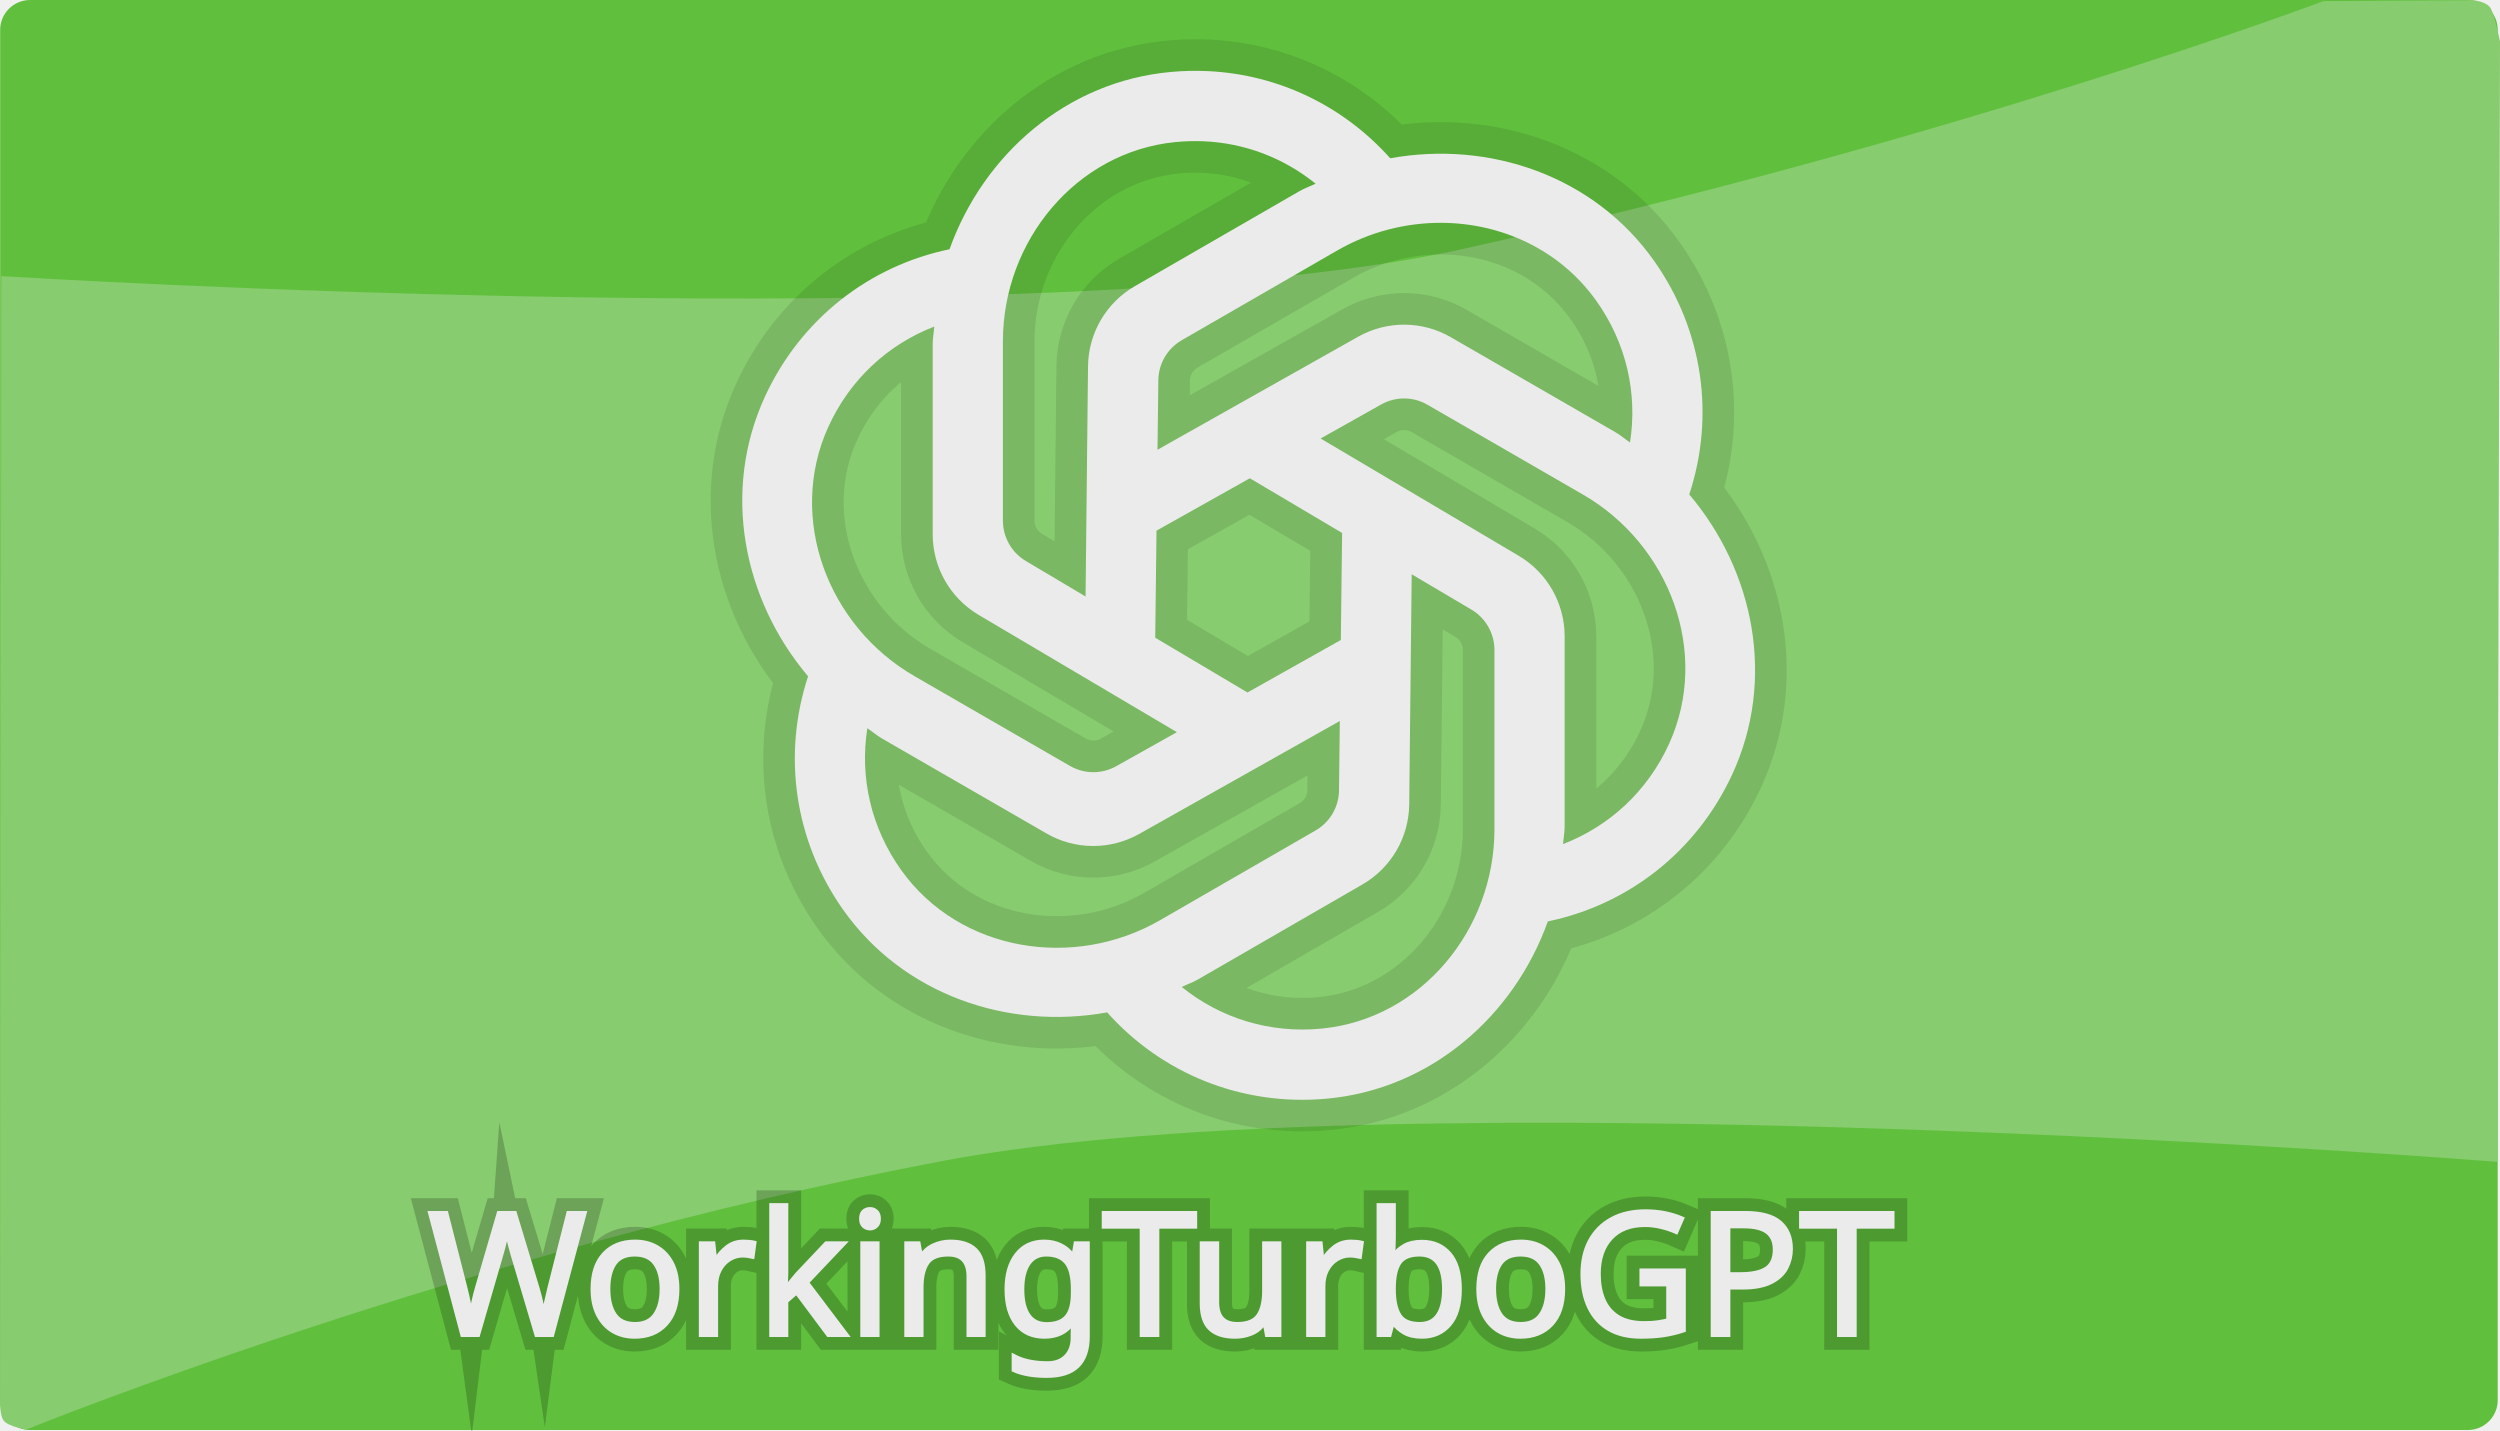
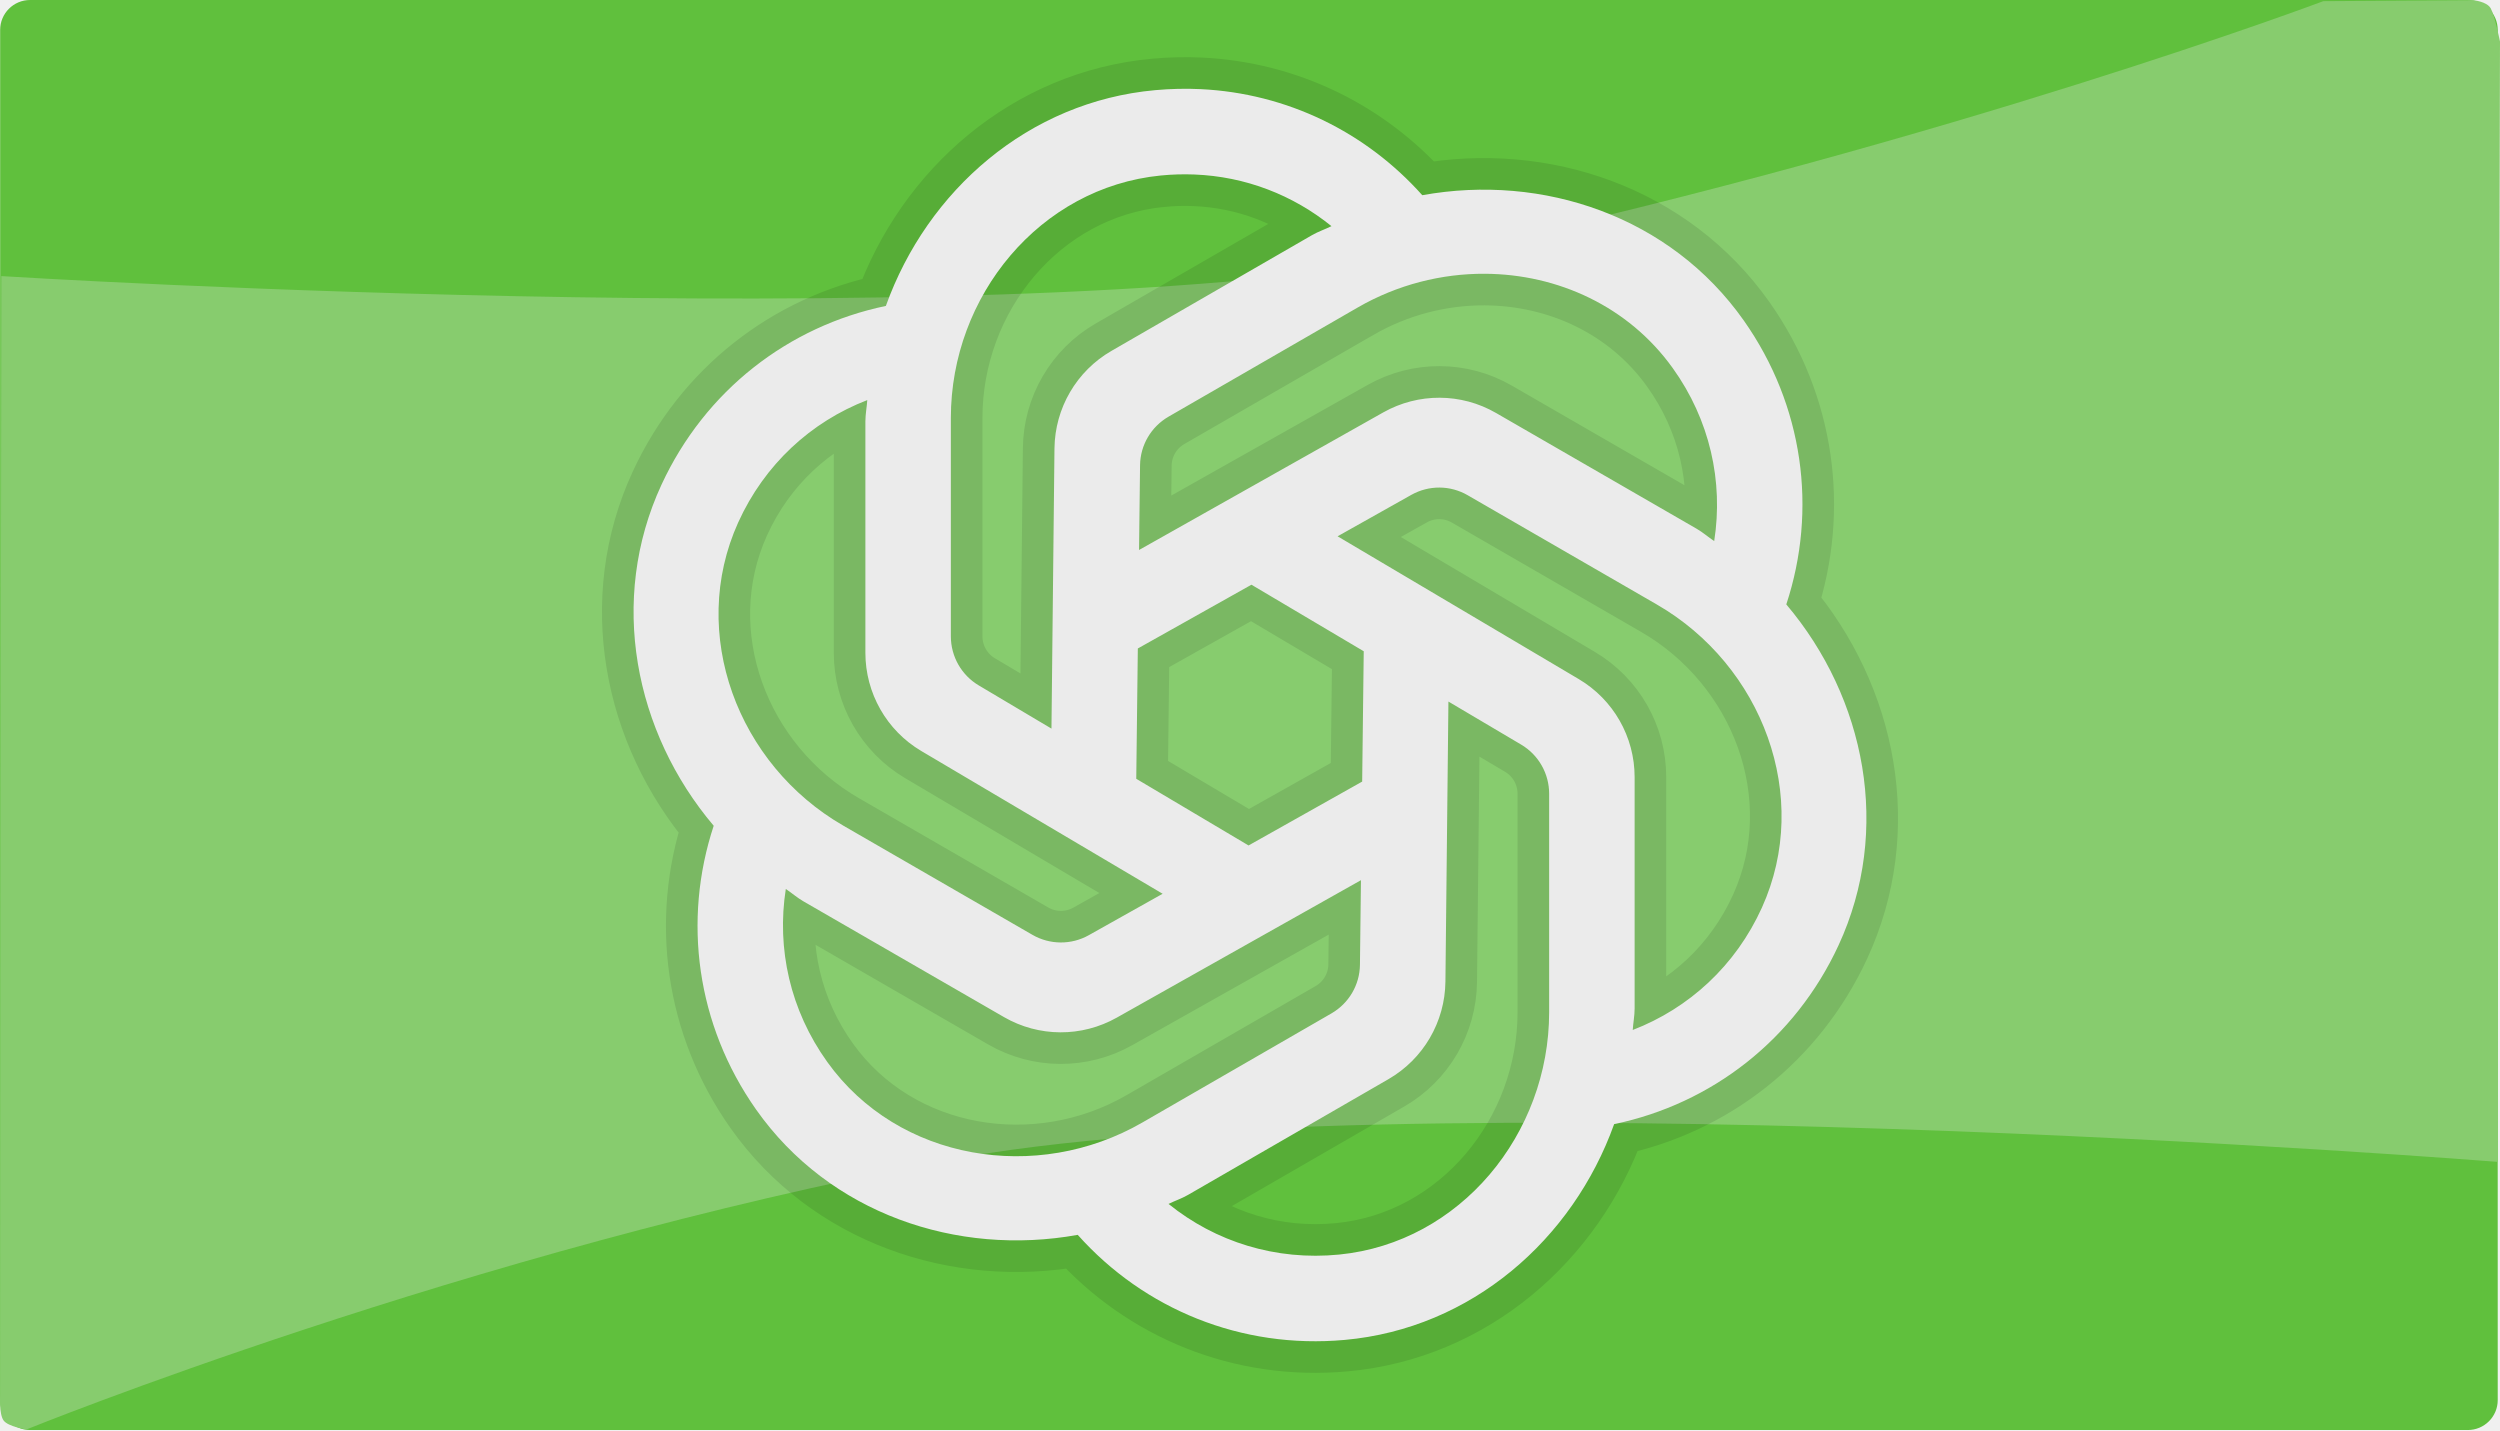
<svg xmlns="http://www.w3.org/2000/svg" version="1.1" width="375.865" height="215" viewBox="0,0,375.865,215">
-   <g transform="translate(-52.26755,-72.24528)">
+   <g transform="translate(-52.26754,-72.24528)">
    <g data-paper-data="{&quot;isPaintingLayer&quot;:true}" fill-rule="nonzero" stroke-linecap="butt" stroke-linejoin="miter" stroke-miterlimit="10" stroke-dasharray="" stroke-dashoffset="0" style="mix-blend-mode: normal">
      <g stroke="none" stroke-width="0">
        <path d="M56.791,287.245c-2.485,0 -4.5,-2.015 -4.5,-4.5v-206c0,-2.485 2.015,-4.5 4.5,-4.5h366.5c2.485,0 4.5,2.015 4.5,4.5v206c0,2.485 -2.015,4.5 -4.5,4.5z" fill="#60c03d" />
        <path d="M52.46,113.755c0,0 156.865,9.835 219.698,-4.072c73.97,-16.373 129.402,-37.261 129.402,-37.261l22.491,-0.147c0,0 2.08,0.155 2.687,1.224c0.607,1.069 1.394,5.001 1.394,5.001l-0.439,168.422c0,0 -164.852,-13.12 -233.554,-0.162c-71.669,13.518 -137.879,40.395 -137.879,40.395c0,0 -2.778,-0.402 -3.456,-1.352c-0.709,-0.993 -0.511,-3.882 -0.511,-3.882z" fill="#87cc6e" />
      </g>
      <g>
-         <path d="M261.279,96.04c14.906,-2.7 30.66,2.627 39.712,15.478c7.379,10.478 9.11,23.366 5.251,35.066c9.786,11.559 13.047,27.857 6.447,42.117c-5.387,11.628 -15.66,19.567 -27.712,22.076c-5.115,14.26 -17.624,25.241 -33.279,26.653c-12.764,1.157 -24.777,-3.791 -32.976,-12.976c-14.906,2.7 -30.673,-2.627 -39.725,-15.478c-7.37,-10.474 -9.091,-23.356 -5.237,-35.052c-9.787,-11.559 -13.047,-27.87 -6.447,-42.131c5.387,-11.634 15.66,-19.566 27.712,-22.076c5.115,-14.261 17.624,-25.241 33.279,-26.653c1.892,-0.171 3.757,-0.213 5.608,-0.124c10.635,0.513 20.384,5.276 27.368,13.1zM228.976,93.607c-14.962,1.485 -25.925,14.906 -25.925,29.938v26.983c0,2.484 1.311,4.795 3.45,6.062l8.976,5.333l0.371,-34.612c0.056,-4.976 2.731,-9.557 7.038,-12.041l24.77,-14.296c0.776,-0.448 1.61,-0.719 2.406,-1.113c-4.76,-3.844 -10.618,-6.131 -16.921,-6.378c-1.372,-0.054 -2.762,-0.015 -4.165,0.124zM253.306,109.91l-23.368,13.485c-2.154,1.246 -3.491,3.523 -3.519,6.007l-0.124,10.461l30.158,-16.99c4.335,-2.442 9.631,-2.423 13.938,0.069l24.77,14.296c0.777,0.449 1.431,1.033 2.172,1.526c1.153,-7.356 -0.532,-14.974 -5.127,-21.375c-5.476,-7.636 -14.212,-11.589 -23.175,-11.643c-5.378,-0.032 -10.843,1.346 -15.725,4.165zM176.783,136.467c-6.193,13.696 -0.058,29.913 12.962,37.43l23.382,13.498c2.154,1.246 4.801,1.259 6.969,0.041l9.113,-5.113l-29.815,-17.636c-4.279,-2.534 -6.9,-7.148 -6.9,-12.124v-28.578c0,-0.894 0.178,-1.755 0.234,-2.639c-6.945,2.681 -12.694,7.939 -15.945,15.12zM259.918,133.058l-9.1,5.113l29.787,17.636c4.279,2.534 6.9,7.134 6.9,12.11v28.591c0,0.896 -0.177,1.753 -0.234,2.639c6.947,-2.68 12.707,-7.937 15.959,-15.12c6.193,-13.696 0.044,-29.913 -12.976,-37.43l-23.368,-13.498c-1.077,-0.623 -2.276,-0.941 -3.478,-0.948c-1.202,-0.007 -2.408,0.298 -3.491,0.907zM226.144,152.027l-0.192,16.096l13.87,8.234l14.034,-7.89l0.192,-16.096l-13.87,-8.22zM264.138,193.182c-0.056,4.976 -2.731,9.557 -7.038,12.041l-24.756,14.296c-0.776,0.448 -1.61,0.719 -2.405,1.113c5.795,4.681 13.236,7.032 21.086,6.254c14.962,-1.485 25.925,-14.905 25.925,-29.938v-26.983c0,-2.484 -1.311,-4.795 -3.45,-6.062l-8.99,-5.32zM223.546,197.622c-4.335,2.442 -9.631,2.423 -13.938,-0.069l-24.77,-14.296c-0.777,-0.449 -1.431,-1.033 -2.172,-1.526c-1.153,7.356 0.532,14.974 5.127,21.375c8.762,12.218 25.881,14.994 38.901,7.478l23.368,-13.485c2.154,-1.246 3.491,-3.523 3.519,-6.007l0.124,-10.447z" fill="none" stroke-opacity="0.098" stroke="#000000" stroke-width="9.5" />
-         <path d="M261.279,96.04c14.906,-2.7 30.66,2.627 39.712,15.478c7.379,10.478 9.11,23.366 5.251,35.066c9.786,11.559 13.047,27.857 6.447,42.117c-5.387,11.628 -15.66,19.567 -27.712,22.076c-5.115,14.26 -17.624,25.241 -33.279,26.653c-12.764,1.157 -24.777,-3.791 -32.976,-12.976c-14.906,2.7 -30.673,-2.627 -39.725,-15.478c-7.37,-10.474 -9.091,-23.356 -5.237,-35.052c-9.787,-11.559 -13.047,-27.87 -6.447,-42.131c5.387,-11.634 15.66,-19.566 27.712,-22.076c5.115,-14.261 17.624,-25.241 33.279,-26.653c1.892,-0.171 3.757,-0.213 5.608,-0.124c10.635,0.513 20.384,5.276 27.368,13.1zM228.976,93.607c-14.962,1.485 -25.925,14.906 -25.925,29.938v26.983c0,2.484 1.311,4.795 3.45,6.062l8.976,5.333l0.371,-34.612c0.056,-4.976 2.731,-9.557 7.038,-12.041l24.77,-14.296c0.776,-0.448 1.61,-0.719 2.406,-1.113c-4.76,-3.844 -10.618,-6.131 -16.921,-6.378c-1.372,-0.054 -2.762,-0.015 -4.165,0.124zM253.306,109.91l-23.368,13.485c-2.154,1.246 -3.491,3.523 -3.519,6.007l-0.124,10.461l30.158,-16.99c4.335,-2.442 9.631,-2.423 13.938,0.069l24.77,14.296c0.777,0.449 1.431,1.033 2.172,1.526c1.153,-7.356 -0.532,-14.974 -5.127,-21.375c-5.476,-7.636 -14.212,-11.589 -23.175,-11.643c-5.378,-0.032 -10.843,1.346 -15.725,4.165zM176.783,136.467c-6.193,13.696 -0.058,29.913 12.962,37.43l23.382,13.498c2.154,1.246 4.801,1.259 6.969,0.041l9.113,-5.113l-29.815,-17.636c-4.279,-2.534 -6.9,-7.148 -6.9,-12.124v-28.578c0,-0.894 0.178,-1.755 0.234,-2.639c-6.945,2.681 -12.694,7.939 -15.945,15.12zM259.918,133.058l-9.1,5.113l29.787,17.636c4.279,2.534 6.9,7.134 6.9,12.11v28.591c0,0.896 -0.177,1.753 -0.234,2.639c6.947,-2.68 12.707,-7.937 15.959,-15.12c6.193,-13.696 0.044,-29.913 -12.976,-37.43l-23.368,-13.498c-1.077,-0.623 -2.276,-0.941 -3.478,-0.948c-1.202,-0.007 -2.408,0.298 -3.491,0.907zM226.144,152.027l-0.192,16.096l13.87,8.234l14.034,-7.89l0.192,-16.096l-13.87,-8.22zM264.138,193.182c-0.056,4.976 -2.731,9.557 -7.038,12.041l-24.756,14.296c-0.776,0.448 -1.61,0.719 -2.405,1.113c5.795,4.681 13.236,7.032 21.086,6.254c14.962,-1.485 25.925,-14.905 25.925,-29.938v-26.983c0,-2.484 -1.311,-4.795 -3.45,-6.062l-8.99,-5.32zM223.546,197.622c-4.335,2.442 -9.631,2.423 -13.938,-0.069l-24.77,-14.296c-0.777,-0.449 -1.431,-1.033 -2.172,-1.526c-1.153,7.356 0.532,14.974 5.127,21.375c8.762,12.218 25.881,14.994 38.901,7.478l23.368,-13.485c2.154,-1.246 3.491,-3.523 3.519,-6.007l0.124,-10.447z" fill="#ebebeb" stroke="none" stroke-width="1" />
-       </g>
-       <g font-family="Pixel" font-weight="normal" font-size="40" text-anchor="start">
-         <text transform="translate(116.6373,272.9353) scale(0.64085,0.64085)" font-size="40" xml:space="preserve" fill-opacity="0.122" fill="#ffffff" fill-rule="nonzero" stroke-opacity="0.2" stroke="#000000" stroke-width="7" stroke-linecap="butt" stroke-linejoin="miter" stroke-miterlimit="10" stroke-dasharray="" stroke-dashoffset="0" font-family="Pixel" font-weight="normal" text-anchor="start" style="mix-blend-mode: normal">
-           <tspan x="0" dy="0">WorkingTurboGPT</tspan>
-         </text>
-         <text transform="translate(116.6373,272.9353) scale(0.64085,0.64085)" font-size="40" xml:space="preserve" fill="#ebebeb" fill-rule="nonzero" stroke="#ebebeb" stroke-width="1" stroke-linecap="butt" stroke-linejoin="miter" stroke-miterlimit="10" stroke-dasharray="" stroke-dashoffset="0" font-family="Pixel" font-weight="normal" text-anchor="start" style="mix-blend-mode: normal">
-           <tspan x="0" dy="0">WorkingTurboGPT</tspan>
-         </text>
+         <path d="M266.101,101.593c18.145,-3.286 37.32,3.198 48.338,18.84c8.982,12.754 11.089,28.442 6.392,42.683c11.912,14.07 15.882,33.908 7.847,51.266c-6.557,14.154 -19.062,23.817 -33.731,26.871c-6.227,17.358 -21.452,30.724 -40.508,32.443c-15.537,1.408 -30.159,-4.614 -40.14,-15.795c-18.145,3.286 -37.337,-3.198 -48.355,-18.84c-8.972,-12.749 -11.066,-28.429 -6.375,-42.666c-11.913,-14.07 -15.882,-33.925 -7.847,-51.283c6.557,-14.161 19.062,-23.817 33.731,-26.871c6.226,-17.359 21.452,-30.724 40.508,-32.443c2.303,-0.208 4.573,-0.259 6.827,-0.151c12.946,0.625 24.812,6.422 33.313,15.945zM226.781,98.631c-18.213,1.808 -31.556,18.143 -31.556,36.442v32.845c0,3.024 1.595,5.837 4.2,7.379l10.926,6.492l0.452,-42.131c0.069,-6.057 3.324,-11.633 8.567,-14.657l30.151,-17.401c0.945,-0.545 1.96,-0.875 2.928,-1.355c-5.793,-4.679 -12.925,-7.463 -20.597,-7.764c-1.67,-0.066 -3.362,-0.019 -5.07,0.151zM256.397,118.475l-28.444,16.414c-2.621,1.516 -4.249,4.288 -4.283,7.312l-0.151,12.733l36.71,-20.681c5.277,-2.973 11.723,-2.949 16.966,0.084l30.151,17.401c0.946,0.546 1.742,1.257 2.644,1.857c1.403,-8.955 -0.648,-18.227 -6.241,-26.018c-6.666,-9.295 -17.299,-14.107 -28.21,-14.172c-6.546,-0.039 -13.198,1.639 -19.141,5.07zM163.25,150.801c-7.539,16.671 -0.07,36.412 15.778,45.561l28.461,16.431c2.621,1.516 5.845,1.532 8.483,0.05l11.093,-6.224l-36.291,-21.467c-5.209,-3.084 -8.399,-8.701 -8.399,-14.757v-34.786c0,-1.088 0.216,-2.136 0.284,-3.213c-8.454,3.263 -15.451,9.663 -19.409,18.405zM264.445,146.652l-11.076,6.224l36.258,21.467c5.209,3.084 8.399,8.684 8.399,14.741v34.802c0,1.09 -0.216,2.134 -0.284,3.213c8.457,-3.263 15.467,-9.661 19.426,-18.405c7.539,-16.671 0.054,-36.412 -15.795,-45.561l-28.444,-16.431c-1.311,-0.758 -2.77,-1.146 -4.233,-1.154c-1.463,-0.009 -2.931,0.363 -4.25,1.104zM223.334,169.742l-0.234,19.593l16.882,10.022l17.083,-9.604l0.234,-19.593l-16.882,-10.006zM269.581,219.837c-0.069,6.057 -3.324,11.633 -8.567,14.657l-30.134,17.401c-0.945,0.545 -1.959,0.875 -2.928,1.355c7.054,5.698 16.111,8.56 25.667,7.613c18.213,-1.808 31.556,-18.143 31.556,-36.442v-32.845c0,-3.024 -1.595,-5.837 -4.2,-7.379l-10.943,-6.475zM220.172,225.241c-5.277,2.973 -11.723,2.949 -16.966,-0.084l-30.151,-17.401c-0.946,-0.546 -1.742,-1.257 -2.644,-1.857c-1.403,8.955 0.648,18.227 6.241,26.018c10.666,14.872 31.503,18.251 47.351,9.102l28.444,-16.414c2.621,-1.516 4.249,-4.288 4.283,-7.312l0.151,-12.716z" fill="none" stroke-opacity="0.098" stroke="#000000" stroke-width="9.5" />
+         <path d="M266.101,101.593c18.145,-3.286 37.32,3.198 48.338,18.84c8.982,12.754 11.089,28.442 6.392,42.683c11.912,14.07 15.882,33.908 7.847,51.266c-6.557,14.154 -19.062,23.817 -33.731,26.871c-6.227,17.358 -21.452,30.724 -40.508,32.443c-15.537,1.408 -30.159,-4.614 -40.14,-15.795c-18.145,3.286 -37.337,-3.198 -48.355,-18.84c-8.972,-12.749 -11.066,-28.429 -6.375,-42.666c-11.913,-14.07 -15.882,-33.925 -7.847,-51.283c6.557,-14.161 19.062,-23.817 33.731,-26.871c6.226,-17.359 21.452,-30.724 40.508,-32.443c2.303,-0.208 4.573,-0.259 6.827,-0.151c12.946,0.625 24.812,6.422 33.313,15.945zM226.781,98.631c-18.213,1.808 -31.556,18.143 -31.556,36.442v32.845c0,3.024 1.595,5.837 4.2,7.379l10.926,6.492l0.452,-42.131c0.069,-6.057 3.324,-11.633 8.567,-14.657l30.151,-17.401c0.945,-0.545 1.96,-0.875 2.928,-1.355c-5.793,-4.679 -12.925,-7.463 -20.597,-7.764c-1.67,-0.066 -3.362,-0.019 -5.07,0.151zM256.397,118.475l-28.444,16.414c-2.621,1.516 -4.249,4.288 -4.283,7.312l-0.151,12.733l36.71,-20.681c5.277,-2.973 11.723,-2.949 16.966,0.084l30.151,17.401c0.946,0.546 1.742,1.257 2.644,1.857c1.403,-8.955 -0.648,-18.227 -6.241,-26.018c-6.666,-9.295 -17.299,-14.107 -28.21,-14.172c-6.546,-0.039 -13.198,1.639 -19.141,5.07zM163.25,150.801c-7.539,16.671 -0.07,36.412 15.778,45.561l28.461,16.431c2.621,1.516 5.845,1.532 8.483,0.05l11.093,-6.224l-36.291,-21.467c-5.209,-3.084 -8.399,-8.701 -8.399,-14.757v-34.786c0,-1.088 0.216,-2.136 0.284,-3.213c-8.454,3.263 -15.451,9.663 -19.409,18.405zM264.445,146.652l-11.076,6.224l36.258,21.467c5.209,3.084 8.399,8.684 8.399,14.741v34.802c0,1.09 -0.216,2.134 -0.284,3.213c8.457,-3.263 15.467,-9.661 19.426,-18.405c7.539,-16.671 0.054,-36.412 -15.795,-45.561l-28.444,-16.431c-1.311,-0.758 -2.77,-1.146 -4.233,-1.155c-1.463,-0.009 -2.931,0.363 -4.25,1.104zM223.334,169.742l-0.234,19.593l16.882,10.022l17.083,-9.604l0.234,-19.593l-16.882,-10.006zM269.581,219.837c-0.069,6.057 -3.324,11.633 -8.567,14.657l-30.134,17.401c-0.945,0.545 -1.959,0.875 -2.928,1.355c7.054,5.698 16.111,8.56 25.667,7.613c18.213,-1.808 31.556,-18.143 31.556,-36.442v-32.845c0,-3.024 -1.595,-5.837 -4.2,-7.379l-10.943,-6.475zM220.172,225.241c-5.277,2.973 -11.723,2.949 -16.966,-0.084l-30.151,-17.401c-0.946,-0.546 -1.742,-1.257 -2.644,-1.857c-1.403,8.955 0.648,18.227 6.241,26.018c10.666,14.872 31.503,18.251 47.351,9.102l28.444,-16.414c2.621,-1.516 4.249,-4.288 4.283,-7.312l0.151,-12.716z" fill="#ebebeb" stroke="none" stroke-width="1" />
      </g>
    </g>
  </g>
</svg>
